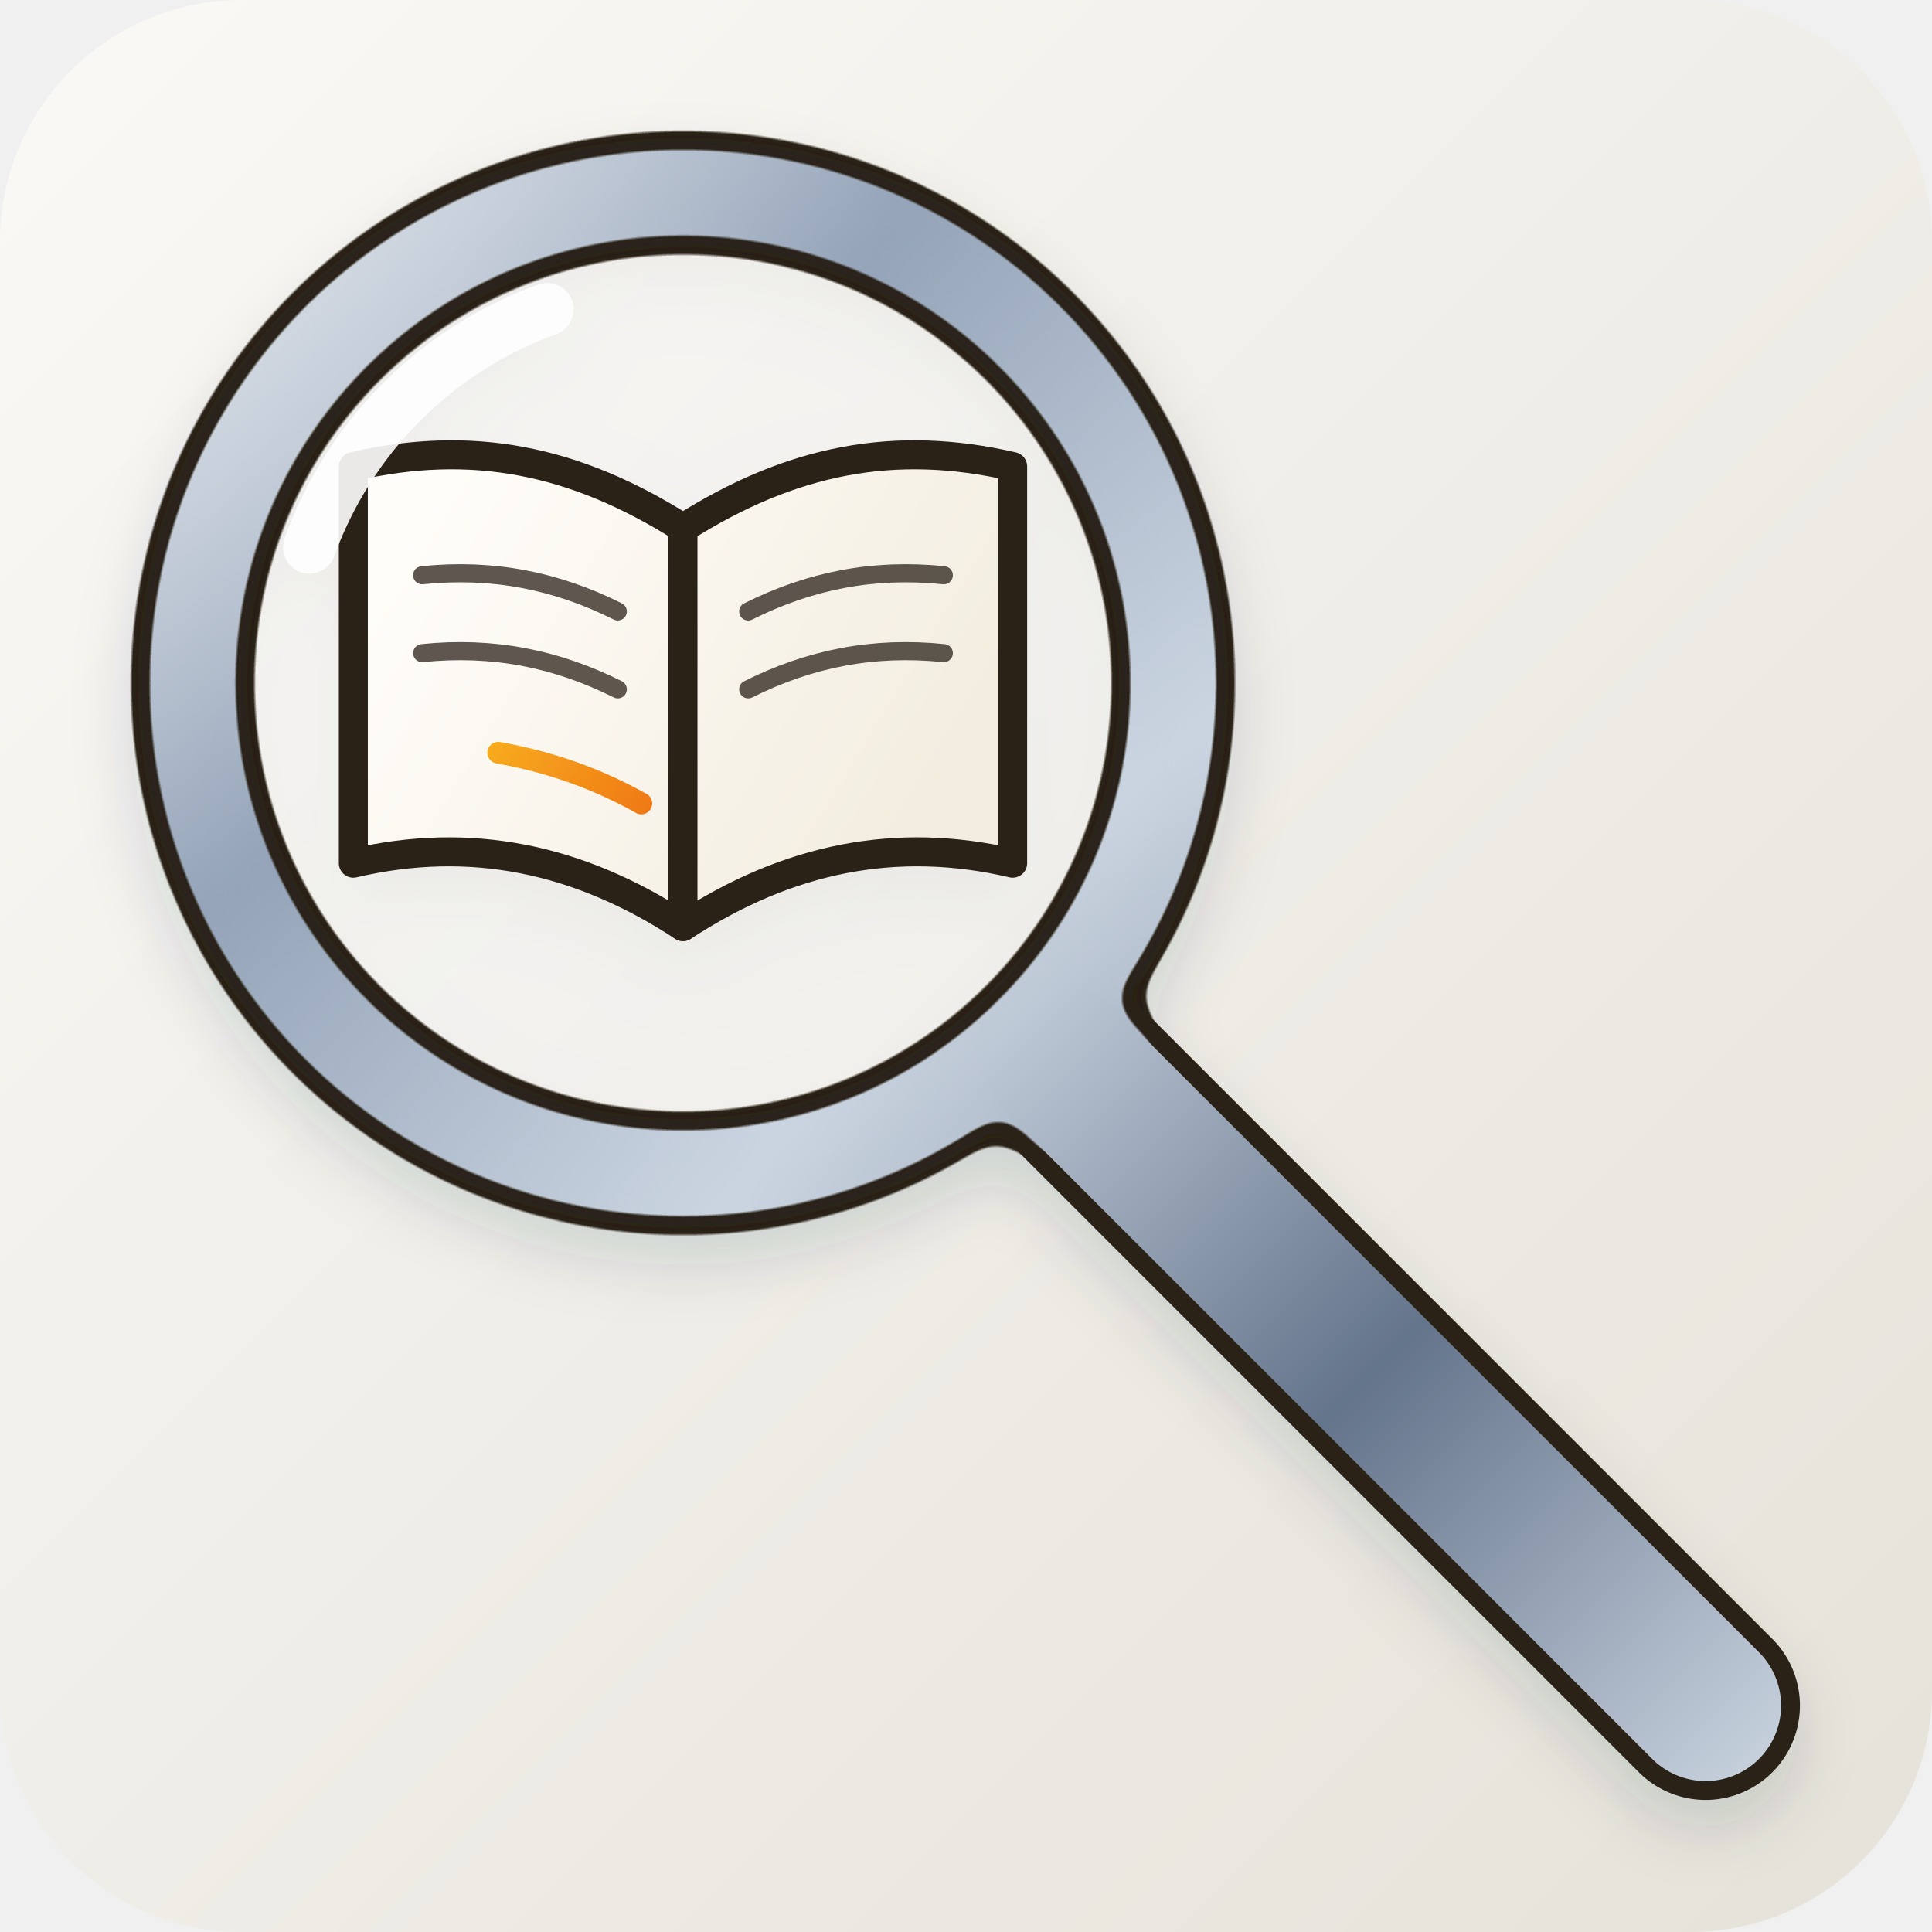
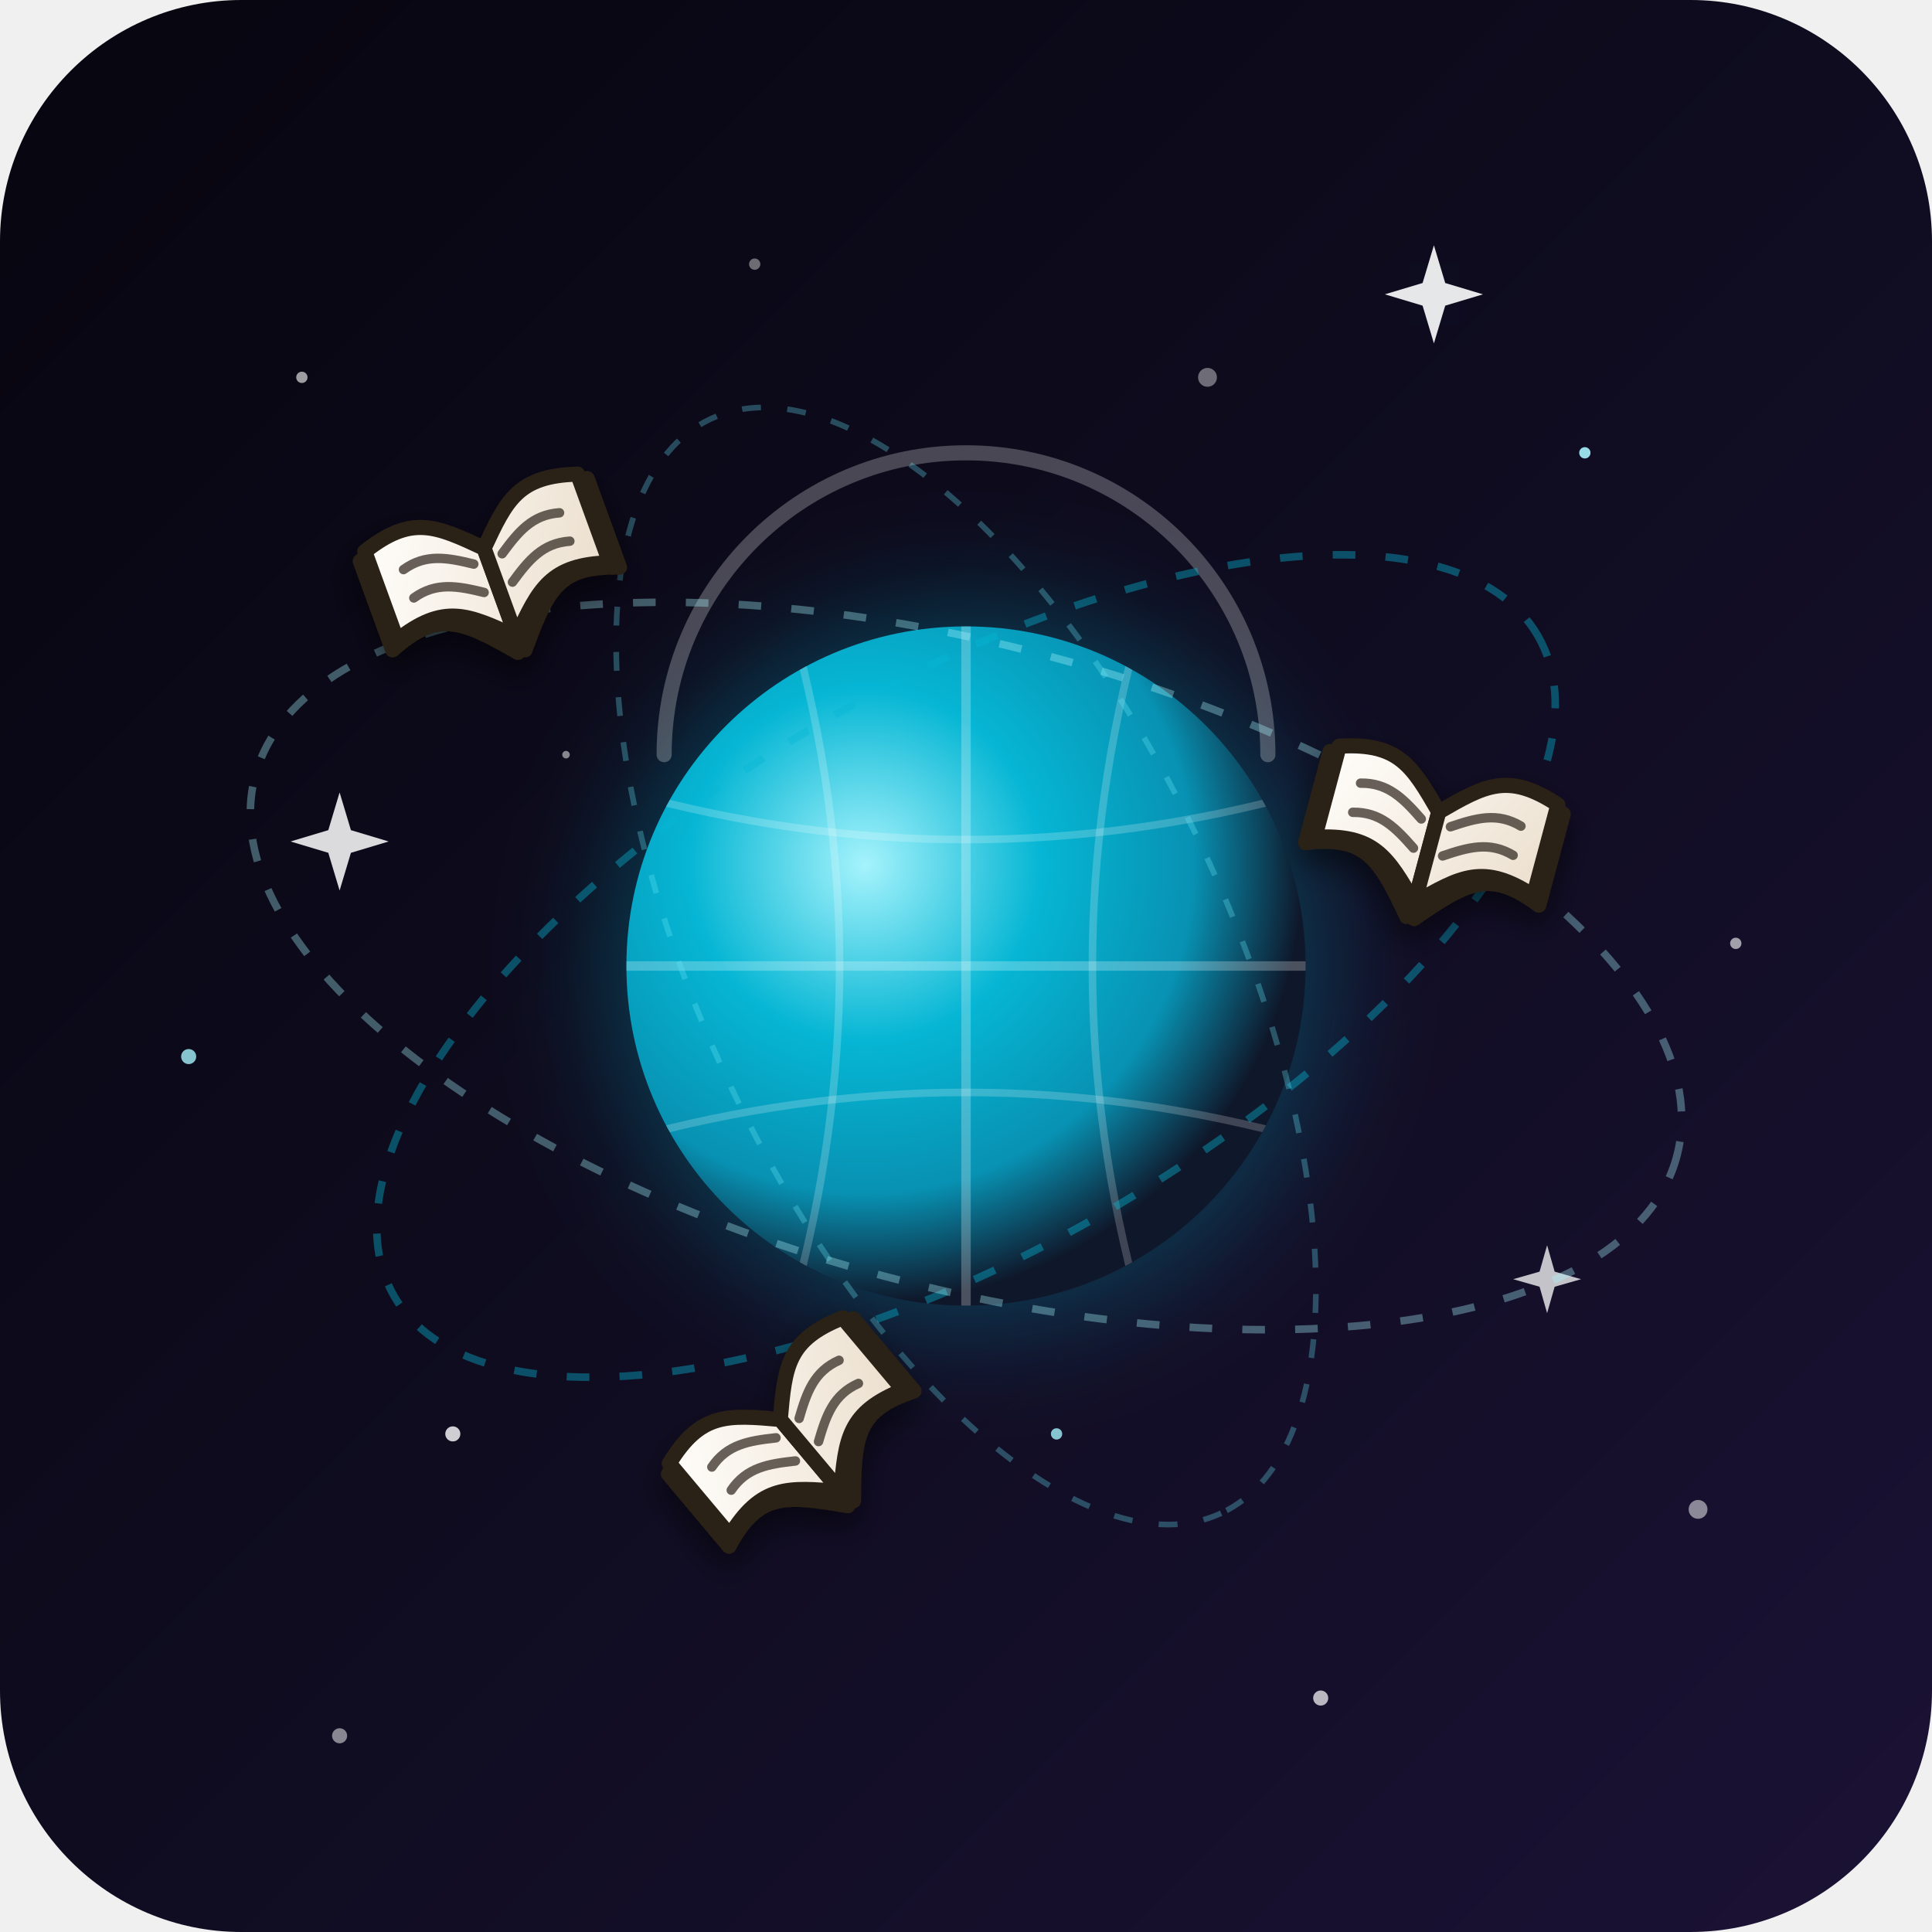
<svg xmlns="http://www.w3.org/2000/svg" viewBox="0 0 512 512" role="img" aria-labelledby="title desc">
  <defs>
-     <linearGradient id="bgPaper" x1="0" y1="0" x2="512" y2="512" gradientUnits="userSpaceOnUse">
-       <stop offset="0%" stop-color="#faf9f6" />
-       <stop offset="100%" stop-color="#e5e2d9" />
+     <linearGradient id="bgSpace" x1="0" y1="0" x2="512" y2="512" gradientUnits="userSpaceOnUse">
+       <stop offset="0%" stop-color="#07050f" />
+       <stop offset="50%" stop-color="#0f0c20" />
+       <stop offset="100%" stop-color="#1b1235" />
    </linearGradient>
-     <linearGradient id="pageParchment" x1="116" y1="174" x2="388" y2="340" gradientUnits="userSpaceOnUse">
-       <stop offset="0" stop-color="#fffdf9" />
-       <stop offset="1" stop-color="#f3ede0" />
+     <radialGradient id="planetGrad" cx="35%" cy="35%" r="65%">
+       <stop offset="0%" stop-color="#a5f3fc" />
+       <stop offset="40%" stop-color="#06b6d4" />
+       <stop offset="75%" stop-color="#0891b2" />
+       <stop offset="100%" stop-color="#0f172a" />
+     </radialGradient>
+     <filter id="planetGlow" x="-50%" y="-50%" width="200%" height="200%">
+       <feGaussianBlur stdDeviation="15" result="blur" />
+     </filter>
+     <clipPath id="planetClip">
+       <circle cx="256" cy="256" r="90" />
+     </clipPath>
+     <linearGradient id="crimsonCover" x1="-32" y1="-13" x2="32" y2="24" gradientUnits="userSpaceOnUse">
+       <stop offset="0%" stop-color="#f87171" />
+       <stop offset="100%" stop-color="#991b1b" />
    </linearGradient>
-     <linearGradient id="goldAccent" x1="172" y1="205" x2="330" y2="310" gradientUnits="userSpaceOnUse">
-       <stop offset="0" stop-color="#fbbf24" />
-       <stop offset="1" stop-color="#ea580c" />
+     <linearGradient id="goldCover" x1="-32" y1="-13" x2="32" y2="24" gradientUnits="userSpaceOnUse">
+       <stop offset="0%" stop-color="#fbbf24" />
+       <stop offset="100%" stop-color="#92400e" />
    </linearGradient>
-     <linearGradient id="silverGradient" x1="40" y1="40" x2="472" y2="472" gradientUnits="userSpaceOnUse">
-       <stop offset="0%" stop-color="#f8fafc" />
-       <stop offset="25%" stop-color="#94a3b8" />
-       <stop offset="50%" stop-color="#cbd5e1" />
-       <stop offset="75%" stop-color="#64748b" />
-       <stop offset="100%" stop-color="#cbd5e1" />
+     <linearGradient id="tealCover" x1="-32" y1="-13" x2="32" y2="24" gradientUnits="userSpaceOnUse">
+       <stop offset="0%" stop-color="#22d3ee" />
+       <stop offset="100%" stop-color="#155e75" />
    </linearGradient>
-     <filter id="softShadow" x="-20%" y="-20%" width="140%" height="140%">
-       <feDropShadow dx="0" dy="8" stdDeviation="8" flood-color="#09284a" flood-opacity="0.14" />
+     <linearGradient id="bookPages" x1="-30" y1="-15" x2="30" y2="20" gradientUnits="userSpaceOnUse">
+       <stop offset="0%" stop-color="#fffdfa" />
+       <stop offset="100%" stop-color="#eaddca" />
+     </linearGradient>
+     <filter id="elementShadow" x="-20%" y="-20%" width="140%" height="140%">
+       <feDropShadow dx="0" dy="4" stdDeviation="4" flood-color="#000000" flood-opacity="0.5" />
    </filter>
-     <filter id="weldFilter">
-       <feGaussianBlur in="SourceGraphic" stdDeviation="5" result="blur" />
-       <feColorMatrix in="blur" mode="matrix" values="1 0 0 0 0  0 1 0 0 0  0 0 1 0 0  0 0 0 18 -8" result="gooey" />
-     </filter>
-     <mask id="handleMask">
-       <rect x="0" y="0" width="512" height="512" fill="#ffffff" />
-       <circle cx="181" cy="181" r="119" fill="#000000" />
-     </mask>
  </defs>
-   <rect id="app-background" width="512" height="512" rx="64" fill="url(#bgPaper)" />
-   <g id="icon-content" filter="url(#softShadow)">
-     <circle id="lens-glass-fill" cx="181" cy="181" r="119" fill="#ffffff" fill-opacity="0.3" />
-     <g id="welded-metal-frame-outline" filter="url(#weldFilter)">
-       <circle cx="181" cy="181" r="130" fill="none" stroke="#2a2018" stroke-width="32" />
-       <path d="M231 231l70 70" fill="none" stroke="#2a2018" stroke-width="50" mask="url(#handleMask)" />
+   <rect id="app-background" width="512" height="512" rx="64" fill="url(#bgSpace)" />
+   <g id="starfield">
+     <circle cx="80" cy="100" r="1.5" fill="#ffffff" opacity="0.6" />
+     <circle cx="120" cy="380" r="2" fill="#ffffff" opacity="0.8" />
+     <circle cx="420" cy="120" r="1.5" fill="#a5f3fc" opacity="0.9" />
+     <circle cx="450" cy="400" r="2.5" fill="#ffffff" opacity="0.5" />
+     <circle cx="200" cy="70" r="1.5" fill="#ffffff" opacity="0.4" />
+     <circle cx="350" cy="450" r="2" fill="#ffffff" opacity="0.7" />
+     <circle cx="50" cy="280" r="2" fill="#a5f3fc" opacity="0.8" />
+     <circle cx="460" cy="250" r="1.5" fill="#ffffff" opacity="0.6" />
+     <circle cx="150" cy="200" r="1" fill="#ffffff" opacity="0.5" />
+     <circle cx="320" cy="100" r="2.5" fill="#ffffff" opacity="0.4" />
+     <circle cx="280" cy="380" r="1.5" fill="#a5f3fc" opacity="0.8" />
+     <circle cx="90" cy="460" r="2" fill="#ffffff" opacity="0.5" />
+     <polygon points="380,65 383,75 393,78 383,81 380,91 377,81 367,78 377,75" fill="#ffffff" opacity="0.9" />
+     <circle cx="380" cy="78" r="4" fill="#a5f3fc" opacity="0.4" filter="url(#planetGlow)" />
+     <polygon points="90,210 93,220 103,223 93,226 90,236 87,226 77,223 87,220" fill="#ffffff" opacity="0.85" />
+     <polygon points="410,330 412,337 419,339 412,341 410,348 408,341 401,339 408,337" fill="#ffffff" opacity="0.75" />
+   </g>
+   <circle id="planet-glow" cx="256" cy="256" r="95" fill="#06b6d4" opacity="0.3" filter="url(#planetGlow)" />
+   <circle id="planet-body" cx="256" cy="256" r="90" fill="url(#planetGrad)" />
+   <g id="planet-grid" clip-path="url(#planetClip)">
+     <line x1="160" y1="256" x2="352" y2="256" stroke="#ffffff" stroke-width="2.5" opacity="0.25" />
+     <path d="M 166 210 Q 256 235 346 210" fill="none" stroke="#ffffff" stroke-width="2" opacity="0.2" />
+     <path d="M 166 302 Q 256 277 346 302" fill="none" stroke="#ffffff" stroke-width="2" opacity="0.2" />
+     <line x1="256" y1="160" x2="256" y2="352" stroke="#ffffff" stroke-width="2.5" opacity="0.25" />
+     <path d="M 210 166 Q 235 256 210 346" fill="none" stroke="#ffffff" stroke-width="2" opacity="0.2" />
+     <path d="M 302 166 Q 277 256 302 346" fill="none" stroke="#ffffff" stroke-width="2" opacity="0.2" />
+   </g>
+   <path id="planet-highlight" d="M 176 200 A 80 80 0 0 1 336 200" fill="none" stroke="#ffffff" stroke-width="4" stroke-linecap="round" opacity="0.25" />
+   <g id="orbital-tracks">
+     <ellipse cx="256" cy="256" rx="175" ry="75" fill="none" stroke="#06b6d4" stroke-width="2" stroke-dasharray="6, 8" transform="rotate(-30, 256, 256)" opacity="0.4" />
+     <ellipse cx="256" cy="256" rx="195" ry="85" fill="none" stroke="#a5f3fc" stroke-width="2" stroke-dasharray="6, 8" transform="rotate(15, 256, 256)" opacity="0.35" />
+     <ellipse cx="256" cy="256" rx="160" ry="70" fill="none" stroke="#67e8f9" stroke-width="1.5" stroke-dasharray="5, 7" transform="rotate(65, 256, 256)" opacity="0.3" />
+   </g>
+   <g id="orbiting-books" filter="url(#elementShadow)">
+     <g id="book-crimson" transform="translate(130, 150) rotate(-20)">
+       <path d="M -32 -13 C -17 -18 -12 -13 -1 0 L -1 24 C -12 11 -17 6 -32 12 Z" fill="url(#crimsonCover)" stroke="#2a2018" stroke-width="4" stroke-linejoin="round" />
+       <path d="M 32 -13 C 17 -18 12 -13 1 0 L 1 24 C 12 11 17 6 32 12 Z" fill="url(#crimsonCover)" stroke="#2a2018" stroke-width="4" stroke-linejoin="round" />
+       <path d="M -30 -15 C -15 -20 -10 -15 0 -5 L 0 20 C -10 10 -15 5 -30 10 Z" fill="url(#bookPages)" stroke="#2a2018" stroke-width="4" stroke-linejoin="round" />
+       <path d="M 30 -15 C 15 -20 10 -15 0 -5 L 0 20 C 10 10 15 5 30 10 Z" fill="url(#bookPages)" stroke="#2a2018" stroke-width="4" stroke-linejoin="round" />
+       <path d="M 0 -3 L 0 22" fill="none" stroke="#2a2018" stroke-width="3" stroke-linecap="round" />
+       <path d="M -22 -7 C -15 -9 -10 -6 -4 -2" fill="none" stroke="#2a2018" stroke-width="2.5" stroke-linecap="round" opacity="0.7" />
+       <path d="M -22 1 C -15 -1 -10 2 -4 6" fill="none" stroke="#2a2018" stroke-width="2.5" stroke-linecap="round" opacity="0.7" />
+       <path d="M 22 -7 C 15 -9 10 -6 4 -2" fill="none" stroke="#2a2018" stroke-width="2.5" stroke-linecap="round" opacity="0.7" />
+       <path d="M 22 1 C 15 -1 10 2 4 6" fill="none" stroke="#2a2018" stroke-width="2.5" stroke-linecap="round" opacity="0.7" />
    </g>
-     <path id="lens-handle-outline" d="M281 281l171 171" fill="none" stroke="#2a2018" stroke-width="50" stroke-linecap="round" />
-     <g id="welded-metal-frame-silver" filter="url(#weldFilter)">
-       <circle id="lens-ring-stroke" cx="181" cy="181" r="130" fill="none" stroke="url(#silverGradient)" stroke-width="22" />
-       <path id="lens-handle-weld-bridge" d="M231 231l70 70" fill="none" stroke="url(#silverGradient)" stroke-width="40" mask="url(#handleMask)" />
+     <g id="book-gold" transform="translate(380, 220) rotate(15)">
+       <path d="M -32 -13 C -17 -18 -12 -13 -1 0 L -1 24 C -12 11 -17 6 -32 12 Z" fill="url(#goldCover)" stroke="#2a2018" stroke-width="4" stroke-linejoin="round" />
+       <path d="M 32 -13 C 17 -18 12 -13 1 0 L 1 24 C 12 11 17 6 32 12 Z" fill="url(#goldCover)" stroke="#2a2018" stroke-width="4" stroke-linejoin="round" />
+       <path d="M -30 -15 C -15 -20 -10 -15 0 -5 L 0 20 C -10 10 -15 5 -30 10 Z" fill="url(#bookPages)" stroke="#2a2018" stroke-width="4" stroke-linejoin="round" />
+       <path d="M 30 -15 C 15 -20 10 -15 0 -5 L 0 20 C 10 10 15 5 30 10 Z" fill="url(#bookPages)" stroke="#2a2018" stroke-width="4" stroke-linejoin="round" />
+       <path d="M 0 -3 L 0 22" fill="none" stroke="#2a2018" stroke-width="3" stroke-linecap="round" />
+       <path d="M -22 -7 C -15 -9 -10 -6 -4 -2" fill="none" stroke="#2a2018" stroke-width="2.5" stroke-linecap="round" opacity="0.7" />
+       <path d="M -22 1 C -15 -1 -10 2 -4 6" fill="none" stroke="#2a2018" stroke-width="2.5" stroke-linecap="round" opacity="0.7" />
+       <path d="M 22 -7 C 15 -9 10 -6 4 -2" fill="none" stroke="#2a2018" stroke-width="2.5" stroke-linecap="round" opacity="0.7" />
+       <path d="M 22 1 C 15 -1 10 2 4 6" fill="none" stroke="#2a2018" stroke-width="2.5" stroke-linecap="round" opacity="0.7" />
    </g>
-     <path id="lens-handle-main" d="M281 281l171 171" fill="none" stroke="url(#silverGradient)" stroke-width="40" stroke-linecap="round" />
-     <g id="miniature-book" transform="translate(181, 181) scale(0.48) translate(-256, -270.5)">
-       <path id="book-page-left" d="M74 151c65-15 122-4 182 34v220c-58-38-118-50-182-35V151z" fill="url(#pageParchment)" stroke="#2a2018" stroke-width="16" stroke-linejoin="round" />
-       <path id="book-page-right" d="M438 151c-65-15-122-4-182 34v220c58-38 118-50 182-35V151z" fill="url(#pageParchment)" stroke="#2a2018" stroke-width="16" stroke-linejoin="round" />
-       <path id="book-spine" d="M256 185v220" fill="none" stroke="#2a2018" stroke-width="12" stroke-linecap="round" />
-       <path id="book-line-left-1" d="M112 211c39-4 74 3 108 20" fill="none" stroke="#2a2018" stroke-width="10" stroke-linecap="round" opacity="0.75" />
-       <path id="book-line-left-2" d="M112 254c39-4 74 3 108 20" fill="none" stroke="#2a2018" stroke-width="10" stroke-linecap="round" opacity="0.75" />
-       <path id="book-line-right-1" d="M292 231c34-17 69-24 108-20" fill="none" stroke="#2a2018" stroke-width="10" stroke-linecap="round" opacity="0.75" />
-       <path id="book-line-right-2" d="M292 274c34-17 69-24 108-20" fill="none" stroke="#2a2018" stroke-width="10" stroke-linecap="round" opacity="0.75" />
-       <path id="book-line-accent" d="M154 309c28 5 54 14 79 28" fill="none" stroke="url(#goldAccent)" stroke-width="12" stroke-linecap="round" />
+     <g id="book-teal" transform="translate(210, 380) rotate(-40)">
+       <path d="M -32 -13 C -17 -18 -12 -13 -1 0 L -1 24 C -12 11 -17 6 -32 12 Z" fill="url(#tealCover)" stroke="#2a2018" stroke-width="4" stroke-linejoin="round" />
+       <path d="M 32 -13 C 17 -18 12 -13 1 0 L 1 24 C 12 11 17 6 32 12 Z" fill="url(#tealCover)" stroke="#2a2018" stroke-width="4" stroke-linejoin="round" />
+       <path d="M -30 -15 C -15 -20 -10 -15 0 -5 L 0 20 C -10 10 -15 5 -30 10 Z" fill="url(#bookPages)" stroke="#2a2018" stroke-width="4" stroke-linejoin="round" />
+       <path d="M 30 -15 C 15 -20 10 -15 0 -5 L 0 20 C 10 10 15 5 30 10 Z" fill="url(#bookPages)" stroke="#2a2018" stroke-width="4" stroke-linejoin="round" />
+       <path d="M 0 -3 L 0 22" fill="none" stroke="#2a2018" stroke-width="3" stroke-linecap="round" />
+       <path d="M -22 -7 C -15 -9 -10 -6 -4 -2" fill="none" stroke="#2a2018" stroke-width="2.5" stroke-linecap="round" opacity="0.7" />
+       <path d="M -22 1 C -15 -1 -10 2 -4 6" fill="none" stroke="#2a2018" stroke-width="2.5" stroke-linecap="round" opacity="0.7" />
+       <path d="M 22 -7 C 15 -9 10 -6 4 -2" fill="none" stroke="#2a2018" stroke-width="2.5" stroke-linecap="round" opacity="0.7" />
+       <path d="M 22 1 C 15 -1 10 2 4 6" fill="none" stroke="#2a2018" stroke-width="2.5" stroke-linecap="round" opacity="0.7" />
    </g>
-     <path id="lens-glass-highlight" d="M82 145 A 105 105 0 0 1 145 82" fill="none" stroke="#ffffff" stroke-width="14" stroke-linecap="round" opacity="0.9" />
  </g>
</svg>
